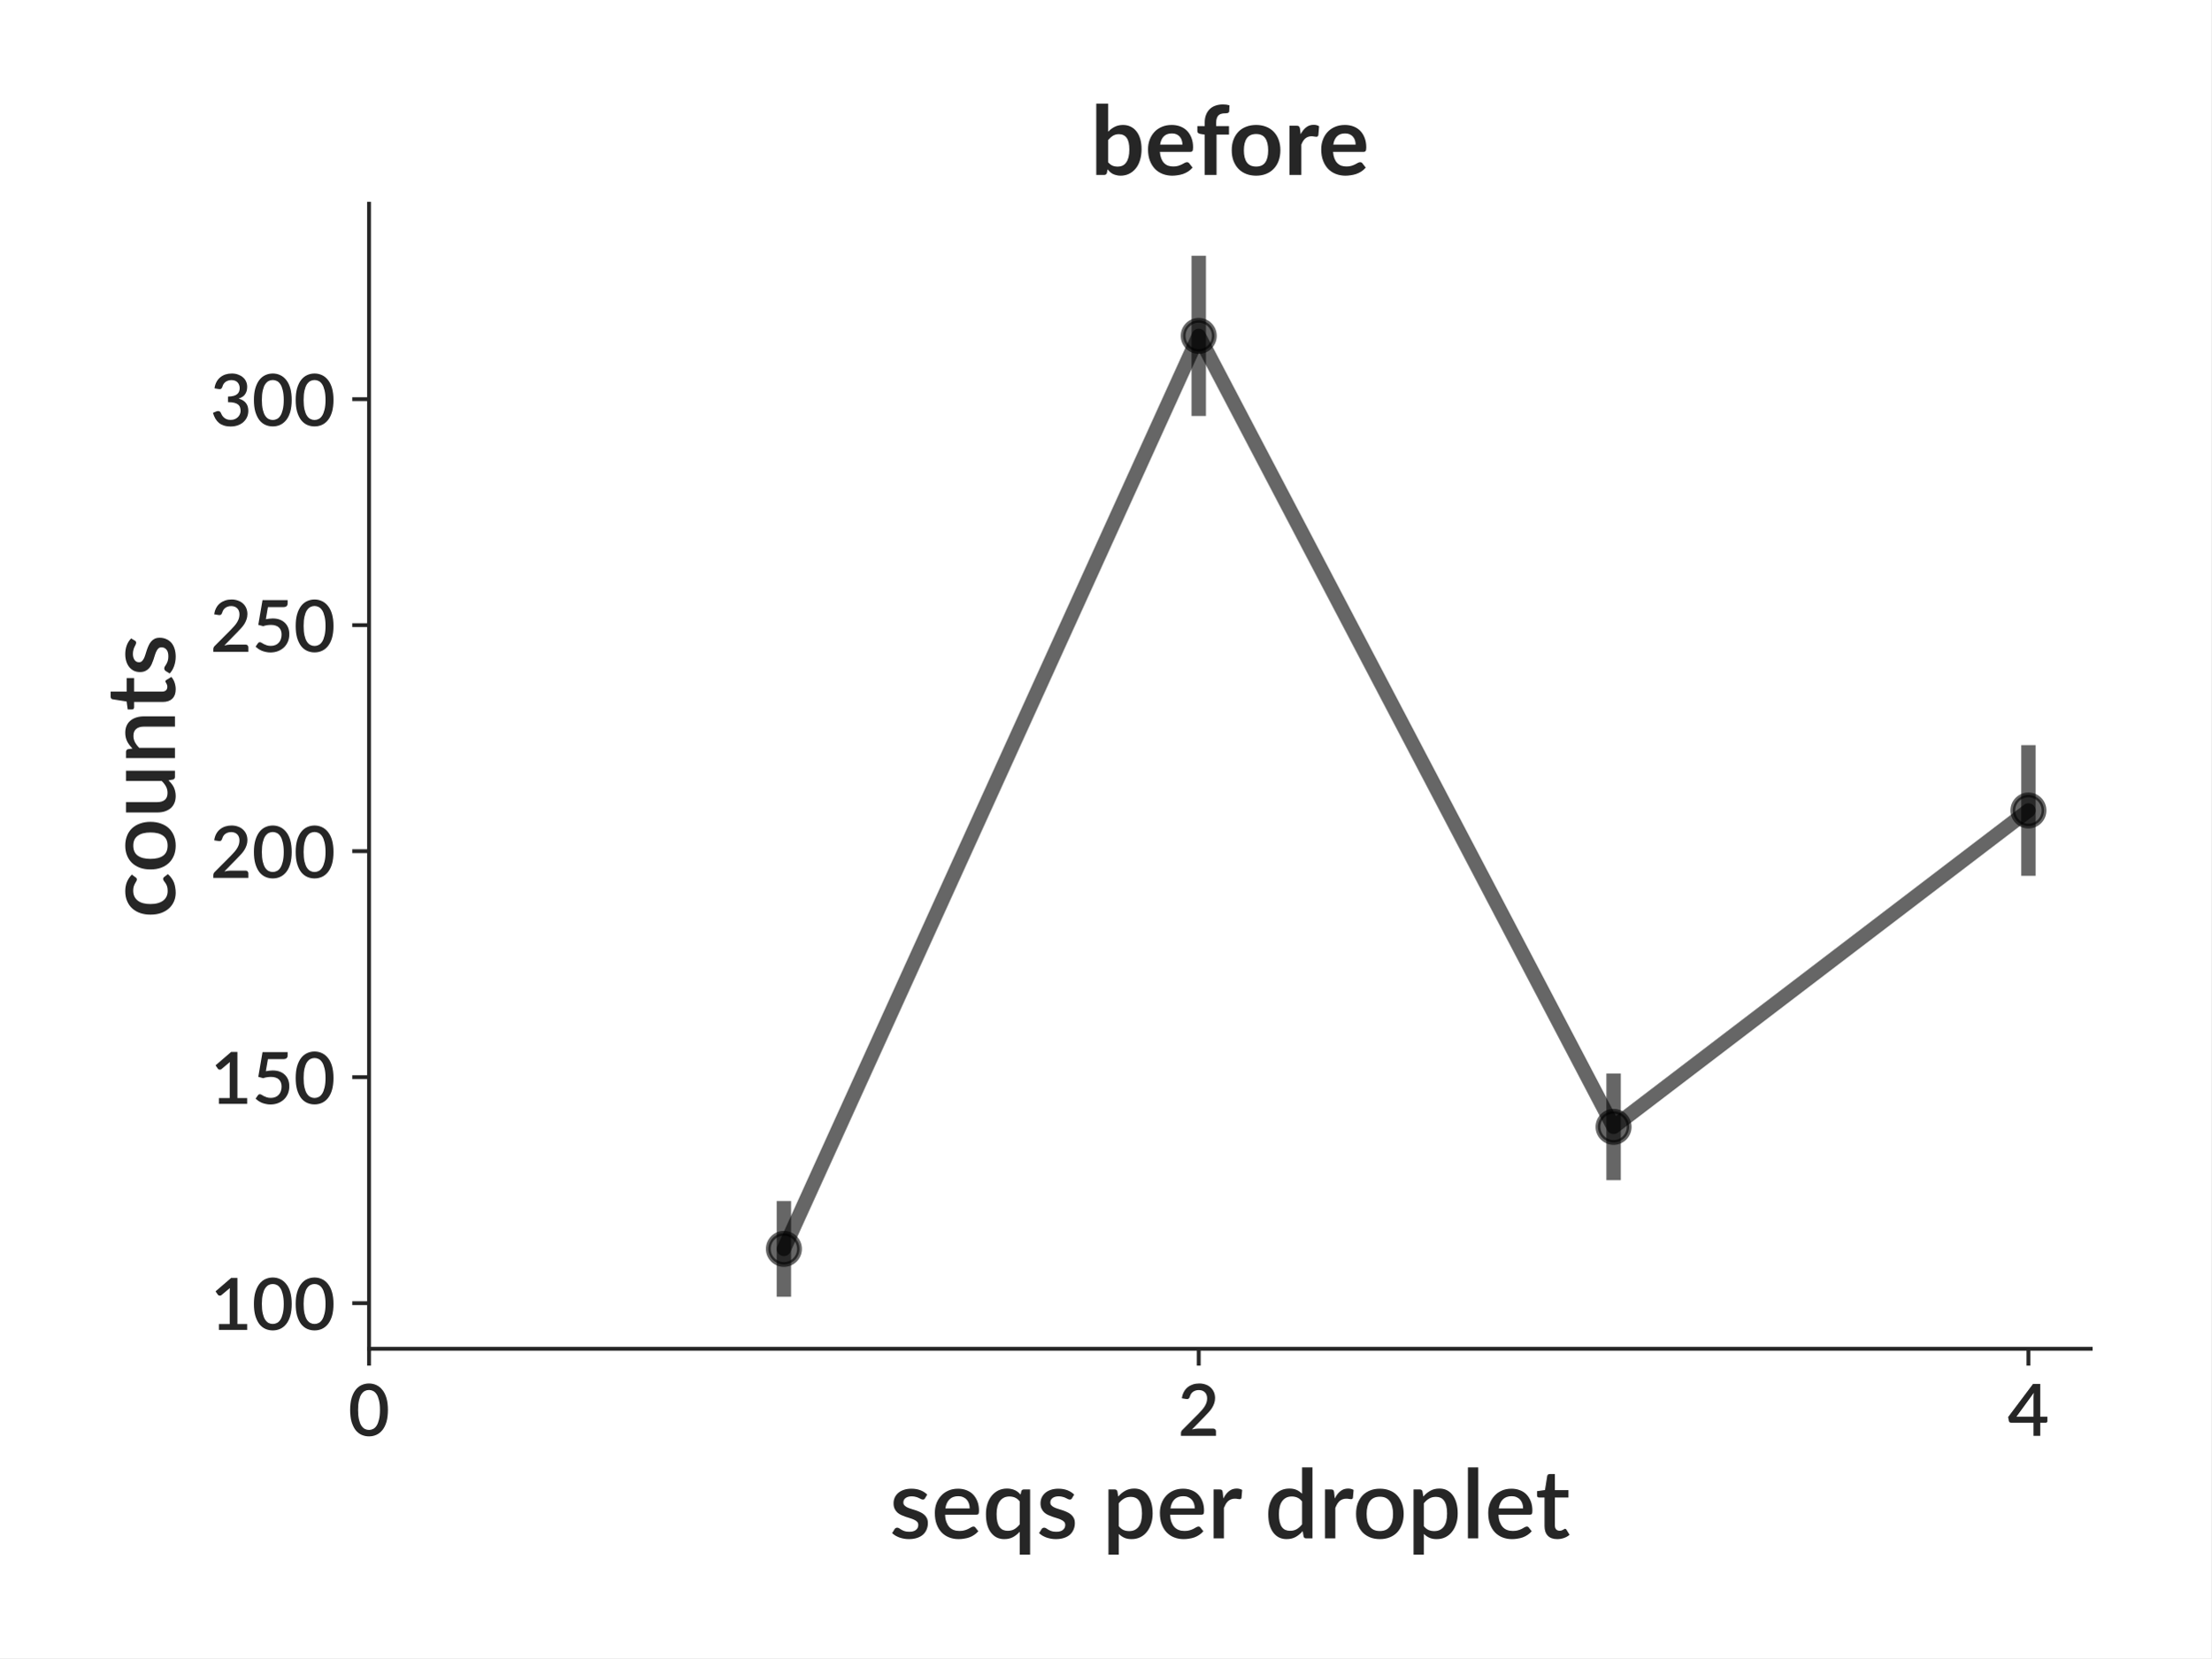
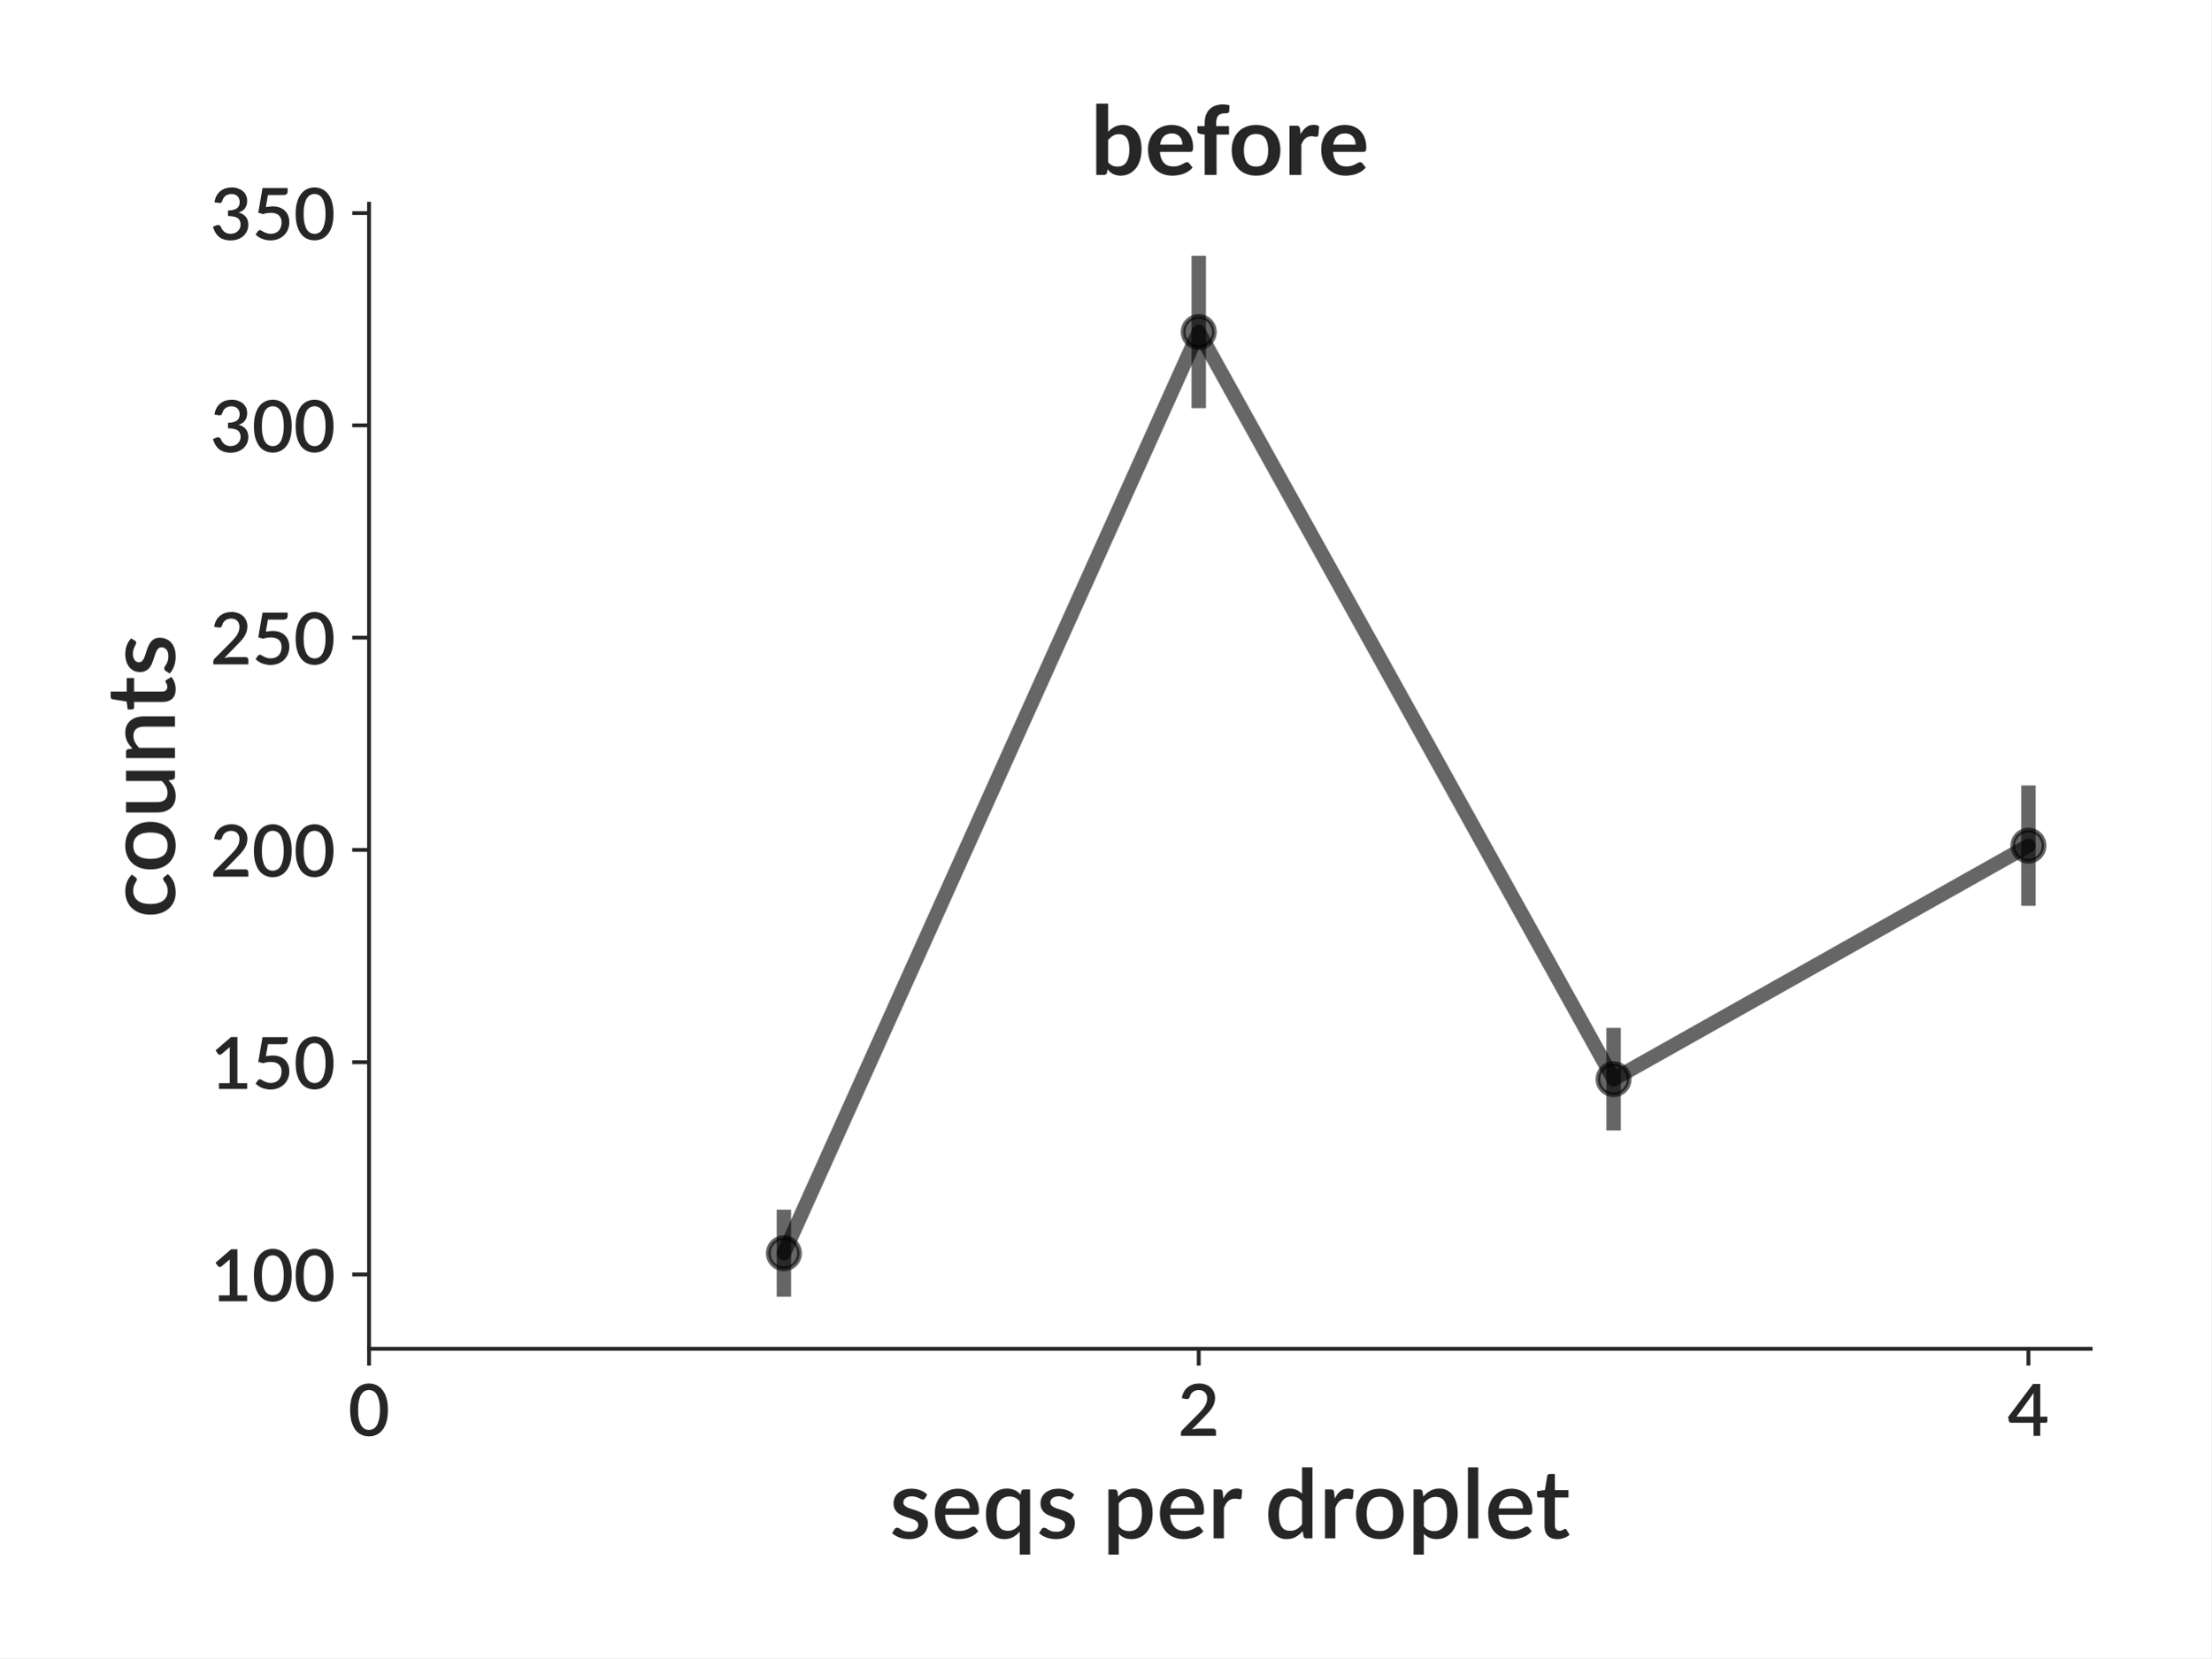
<svg xmlns="http://www.w3.org/2000/svg" xmlns:xlink="http://www.w3.org/1999/xlink" height="345.6pt" version="1.1" viewBox="0 0 460.8 345.6" width="460.8pt">
  <defs>
    <style type="text/css">
*{stroke-linecap:butt;stroke-linejoin:round;}
  </style>
  </defs>
  <g id="figure_1">
    <g id="patch_1">
      <path d="M 0 345.6  L 460.8 345.6  L 460.8 0  L 0 0  z " style="fill:#ffffff;" />
    </g>
    <g id="axes_1">
      <g id="patch_2">
        <path d="M 76.909 281.134  L 435.7 281.134  L 435.7 42.459  L 76.909 42.459  z " style="fill:#ffffff;" />
      </g>
      <g id="matplotlib.axis_1">
        <g id="xtick_1">
          <g id="line2d_1">
            <defs>
-               <path d="M 0 0  L 0 3.5  " id="m3daabeb136" style="stroke:#262626;stroke-width:0.8;" />
+               <path d="M 0 0  L 0 3.5  " id="md9ce6de4da" style="stroke:#262626;stroke-width:0.8;" />
            </defs>
            <g>
-               <use style="fill:#262626;stroke:#262626;stroke-width:0.8;" x="76.909" xlink:href="#m3daabeb136" y="281.134" />
+               <use style="fill:#262626;stroke:#262626;stroke-width:0.8;" x="76.909" xlink:href="#md9ce6de4da" y="281.134" />
            </g>
          </g>
          <g id="text_1">
            <text style="fill:#262626;font-family:Lato;font-size:15px;font-style:normal;font-weight:600;text-anchor:middle;" transform="rotate(-0, 76.90937, 299.2781)" x="76.909" y="299.278">0</text>
          </g>
        </g>
        <g id="xtick_2">
          <g id="line2d_2">
            <g>
-               <use style="fill:#262626;stroke:#262626;stroke-width:0.8;" x="249.821" xlink:href="#m3daabeb136" y="281.134" />
+               <use style="fill:#262626;stroke:#262626;stroke-width:0.8;" x="249.821" xlink:href="#md9ce6de4da" y="281.134" />
            </g>
          </g>
          <g id="text_2">
            <text style="fill:#262626;font-family:Lato;font-size:15px;font-style:normal;font-weight:600;text-anchor:middle;" transform="rotate(-0, 249.8205, 299.2781)" x="249.821" y="299.278">2</text>
          </g>
        </g>
        <g id="xtick_3">
          <g id="line2d_3">
            <g>
-               <use style="fill:#262626;stroke:#262626;stroke-width:0.8;" x="422.732" xlink:href="#m3daabeb136" y="281.134" />
+               <use style="fill:#262626;stroke:#262626;stroke-width:0.8;" x="422.732" xlink:href="#md9ce6de4da" y="281.134" />
            </g>
          </g>
          <g id="text_3">
            <text style="fill:#262626;font-family:Lato;font-size:15px;font-style:normal;font-weight:600;text-anchor:middle;" transform="rotate(-0, 422.7317, 299.2781)" x="422.732" y="299.278">4</text>
          </g>
        </g>
        <g id="text_4">
          <text style="fill:#262626;font-family:Lato;font-size:20px;font-style:normal;font-weight:600;text-anchor:middle;" transform="rotate(-0, 256.3047, 320.65)" x="256.305" y="320.65">seqs per droplet</text>
        </g>
      </g>
      <g id="matplotlib.axis_2">
        <g id="ytick_1">
          <g id="line2d_4">
            <defs>
-               <path d="M 0 0  L -3.5 0  " id="m6c09f89ccc" style="stroke:#262626;stroke-width:0.8;" />
+               <path d="M 0 0  L -3.5 0  " id="mb60b46ed40" style="stroke:#262626;stroke-width:0.8;" />
            </defs>
            <g>
-               <use style="fill:#262626;stroke:#262626;stroke-width:0.8;" x="76.909" xlink:href="#m6c09f89ccc" y="271.62" />
+               <use style="fill:#262626;stroke:#262626;stroke-width:0.8;" x="76.909" xlink:href="#mb60b46ed40" y="265.642" />
            </g>
          </g>
          <g id="text_5">
-             <text style="fill:#262626;font-family:Lato;font-size:15px;font-style:normal;font-weight:600;text-anchor:end;" transform="rotate(-0, 69.90937, 277.192)" x="69.909" y="277.192">100</text>
+             <text style="fill:#262626;font-family:Lato;font-size:15px;font-style:normal;font-weight:600;text-anchor:end;" transform="rotate(-0, 69.90937, 271.2139)" x="69.909" y="271.214">100</text>
          </g>
        </g>
        <g id="ytick_2">
          <g id="line2d_5">
            <g>
-               <use style="fill:#262626;stroke:#262626;stroke-width:0.8;" x="76.909" xlink:href="#m6c09f89ccc" y="224.513" />
+               <use style="fill:#262626;stroke:#262626;stroke-width:0.8;" x="76.909" xlink:href="#mb60b46ed40" y="221.395" />
            </g>
          </g>
          <g id="text_6">
-             <text style="fill:#262626;font-family:Lato;font-size:15px;font-style:normal;font-weight:600;text-anchor:end;" transform="rotate(-0, 69.90937, 230.0853)" x="69.909" y="230.085">150</text>
+             <text style="fill:#262626;font-family:Lato;font-size:15px;font-style:normal;font-weight:600;text-anchor:end;" transform="rotate(-0, 69.90937, 226.9675)" x="69.909" y="226.967">150</text>
          </g>
        </g>
        <g id="ytick_3">
          <g id="line2d_6">
            <g>
-               <use style="fill:#262626;stroke:#262626;stroke-width:0.8;" x="76.909" xlink:href="#m6c09f89ccc" y="177.406" />
+               <use style="fill:#262626;stroke:#262626;stroke-width:0.8;" x="76.909" xlink:href="#mb60b46ed40" y="177.149" />
            </g>
          </g>
          <g id="text_7">
-             <text style="fill:#262626;font-family:Lato;font-size:15px;font-style:normal;font-weight:600;text-anchor:end;" transform="rotate(-0, 69.90937, 182.9785)" x="69.909" y="182.979">200</text>
+             <text style="fill:#262626;font-family:Lato;font-size:15px;font-style:normal;font-weight:600;text-anchor:end;" transform="rotate(-0, 69.90937, 182.7211)" x="69.909" y="182.721">200</text>
          </g>
        </g>
        <g id="ytick_4">
          <g id="line2d_7">
            <g>
-               <use style="fill:#262626;stroke:#262626;stroke-width:0.8;" x="76.909" xlink:href="#m6c09f89ccc" y="130.3" />
+               <use style="fill:#262626;stroke:#262626;stroke-width:0.8;" x="76.909" xlink:href="#mb60b46ed40" y="132.902" />
            </g>
          </g>
          <g id="text_8">
-             <text style="fill:#262626;font-family:Lato;font-size:15px;font-style:normal;font-weight:600;text-anchor:end;" transform="rotate(-0, 69.90937, 135.8718)" x="69.909" y="135.872">250</text>
+             <text style="fill:#262626;font-family:Lato;font-size:15px;font-style:normal;font-weight:600;text-anchor:end;" transform="rotate(-0, 69.90937, 138.4747)" x="69.909" y="138.475">250</text>
          </g>
        </g>
        <g id="ytick_5">
          <g id="line2d_8">
            <g>
-               <use style="fill:#262626;stroke:#262626;stroke-width:0.8;" x="76.909" xlink:href="#m6c09f89ccc" y="83.193" />
+               <use style="fill:#262626;stroke:#262626;stroke-width:0.8;" x="76.909" xlink:href="#mb60b46ed40" y="88.656" />
            </g>
          </g>
          <g id="text_9">
-             <text style="fill:#262626;font-family:Lato;font-size:15px;font-style:normal;font-weight:600;text-anchor:end;" transform="rotate(-0, 69.90937, 88.76503)" x="69.909" y="88.765">300</text>
+             <text style="fill:#262626;font-family:Lato;font-size:15px;font-style:normal;font-weight:600;text-anchor:end;" transform="rotate(-0, 69.90937, 94.22834)" x="69.909" y="94.228">300</text>
          </g>
        </g>
-         <g id="text_10">
+         <g id="ytick_6">
+           <g id="line2d_9">
+             <g>
+               <use style="fill:#262626;stroke:#262626;stroke-width:0.8;" x="76.909" xlink:href="#mb60b46ed40" y="44.41" />
+             </g>
+           </g>
+           <g id="text_10">
+             <text style="fill:#262626;font-family:Lato;font-size:15px;font-style:normal;font-weight:600;text-anchor:end;" transform="rotate(-0, 69.90937, 49.98195)" x="69.909" y="49.982">350</text>
+           </g>
+         </g>
+         <g id="text_11">
          <text style="fill:#262626;font-family:Lato;font-size:20px;font-style:normal;font-weight:600;text-anchor:middle;" transform="rotate(-90, 36.45938, 161.7965)" x="36.459" y="161.796">counts</text>
        </g>
      </g>
      <g id="LineCollection_1">
-         <path clip-path="url(#pea88e4fbcd)" d="M 163.365 270.285  L 163.365 250.344  " style="fill:none;stroke:#000000;stroke-opacity:0.6;stroke-width:3;" />
-         <path clip-path="url(#pea88e4fbcd)" d="M 249.821 86.698  L 249.821 53.308  " style="fill:none;stroke:#000000;stroke-opacity:0.6;stroke-width:3;" />
-         <path clip-path="url(#pea88e4fbcd)" d="M 336.276 245.984  L 336.276 223.769  " style="fill:none;stroke:#000000;stroke-opacity:0.6;stroke-width:3;" />
-         <path clip-path="url(#pea88e4fbcd)" d="M 422.732 182.547  L 422.732 155.307  " style="fill:none;stroke:#000000;stroke-opacity:0.6;stroke-width:3;" />
+         <path clip-path="url(#p2e6e9892e6)" d="M 163.365 270.285  L 163.365 252.149  " style="fill:none;stroke:#000000;stroke-opacity:0.6;stroke-width:3;" />
+         <path clip-path="url(#p2e6e9892e6)" d="M 249.821 85.067  L 249.821 53.308  " style="fill:none;stroke:#000000;stroke-opacity:0.6;stroke-width:3;" />
+         <path clip-path="url(#p2e6e9892e6)" d="M 336.276 235.628  L 336.276 214.242  " style="fill:none;stroke:#000000;stroke-opacity:0.6;stroke-width:3;" />
+         <path clip-path="url(#p2e6e9892e6)" d="M 422.732 188.81  L 422.732 163.718  " style="fill:none;stroke:#000000;stroke-opacity:0.6;stroke-width:3;" />
      </g>
-       <g id="line2d_9">
-         <path clip-path="url(#pea88e4fbcd)" d="M 163.365 260.314  L 249.821 70.003  L 336.276 234.877  L 422.732 168.927  " style="fill:none;stroke:#000000;stroke-linecap:round;stroke-opacity:0.6;stroke-width:3;" />
+       <g id="line2d_10">
+         <path clip-path="url(#p2e6e9892e6)" d="M 163.365 261.217  L 249.821 69.188  L 336.276 224.935  L 422.732 176.264  " style="fill:none;stroke:#000000;stroke-linecap:round;stroke-opacity:0.6;stroke-width:3;" />
        <defs>
-           <path d="M 0 3.25  C 0.862 3.25 1.689 2.908 2.298 2.298  C 2.908 1.689 3.25 0.862 3.25 0  C 3.25 -0.862 2.908 -1.689 2.298 -2.298  C 1.689 -2.908 0.862 -3.25 0 -3.25  C -0.862 -3.25 -1.689 -2.908 -2.298 -2.298  C -2.908 -1.689 -3.25 -0.862 -3.25 0  C -3.25 0.862 -2.908 1.689 -2.298 2.298  C -1.689 2.908 -0.862 3.25 0 3.25  z " id="mcaa3b897e0" style="stroke:#000000;stroke-opacity:0.6;" />
+           <path d="M 0 3.25  C 0.862 3.25 1.689 2.908 2.298 2.298  C 2.908 1.689 3.25 0.862 3.25 0  C 3.25 -0.862 2.908 -1.689 2.298 -2.298  C 1.689 -2.908 0.862 -3.25 0 -3.25  C -0.862 -3.25 -1.689 -2.908 -2.298 -2.298  C -2.908 -1.689 -3.25 -0.862 -3.25 0  C -3.25 0.862 -2.908 1.689 -2.298 2.298  C -1.689 2.908 -0.862 3.25 0 3.25  z " id="m1574007f2b" style="stroke:#000000;stroke-opacity:0.6;" />
        </defs>
-         <g clip-path="url(#pea88e4fbcd)">
-           <use style="fill-opacity:0.6;stroke:#000000;stroke-opacity:0.6;" x="163.365" xlink:href="#mcaa3b897e0" y="260.314" />
-           <use style="fill-opacity:0.6;stroke:#000000;stroke-opacity:0.6;" x="249.821" xlink:href="#mcaa3b897e0" y="70.003" />
-           <use style="fill-opacity:0.6;stroke:#000000;stroke-opacity:0.6;" x="336.276" xlink:href="#mcaa3b897e0" y="234.877" />
-           <use style="fill-opacity:0.6;stroke:#000000;stroke-opacity:0.6;" x="422.732" xlink:href="#mcaa3b897e0" y="168.927" />
+         <g clip-path="url(#p2e6e9892e6)">
+           <use style="fill-opacity:0.6;stroke:#000000;stroke-opacity:0.6;" x="163.365" xlink:href="#m1574007f2b" y="261.217" />
+           <use style="fill-opacity:0.6;stroke:#000000;stroke-opacity:0.6;" x="249.821" xlink:href="#m1574007f2b" y="69.188" />
+           <use style="fill-opacity:0.6;stroke:#000000;stroke-opacity:0.6;" x="336.276" xlink:href="#m1574007f2b" y="224.935" />
+           <use style="fill-opacity:0.6;stroke:#000000;stroke-opacity:0.6;" x="422.732" xlink:href="#m1574007f2b" y="176.264" />
        </g>
      </g>
      <g id="patch_3">
        <path d="M 76.909 281.134  L 76.909 42.459  " style="fill:none;stroke:#262626;stroke-linecap:square;stroke-linejoin:miter;stroke-width:0.8;" />
      </g>
      <g id="patch_4">
        <path d="M 76.909 281.134  L 435.7 281.134  " style="fill:none;stroke:#262626;stroke-linecap:square;stroke-linejoin:miter;stroke-width:0.8;" />
      </g>
-       <g id="text_11">
+       <g id="text_12">
        <text style="fill:#262626;font-family:Lato;font-size:20px;font-style:normal;font-weight:bold;text-anchor:middle;" transform="rotate(-0, 256.3047, 36.45938)" x="256.305" y="36.459">before</text>
      </g>
    </g>
  </g>
  <defs>
-     <clipPath id="pea88e4fbcd">
+     <clipPath id="p2e6e9892e6">
      <rect height="238.674" width="358.791" x="76.909" y="42.459" />
    </clipPath>
  </defs>
</svg>
